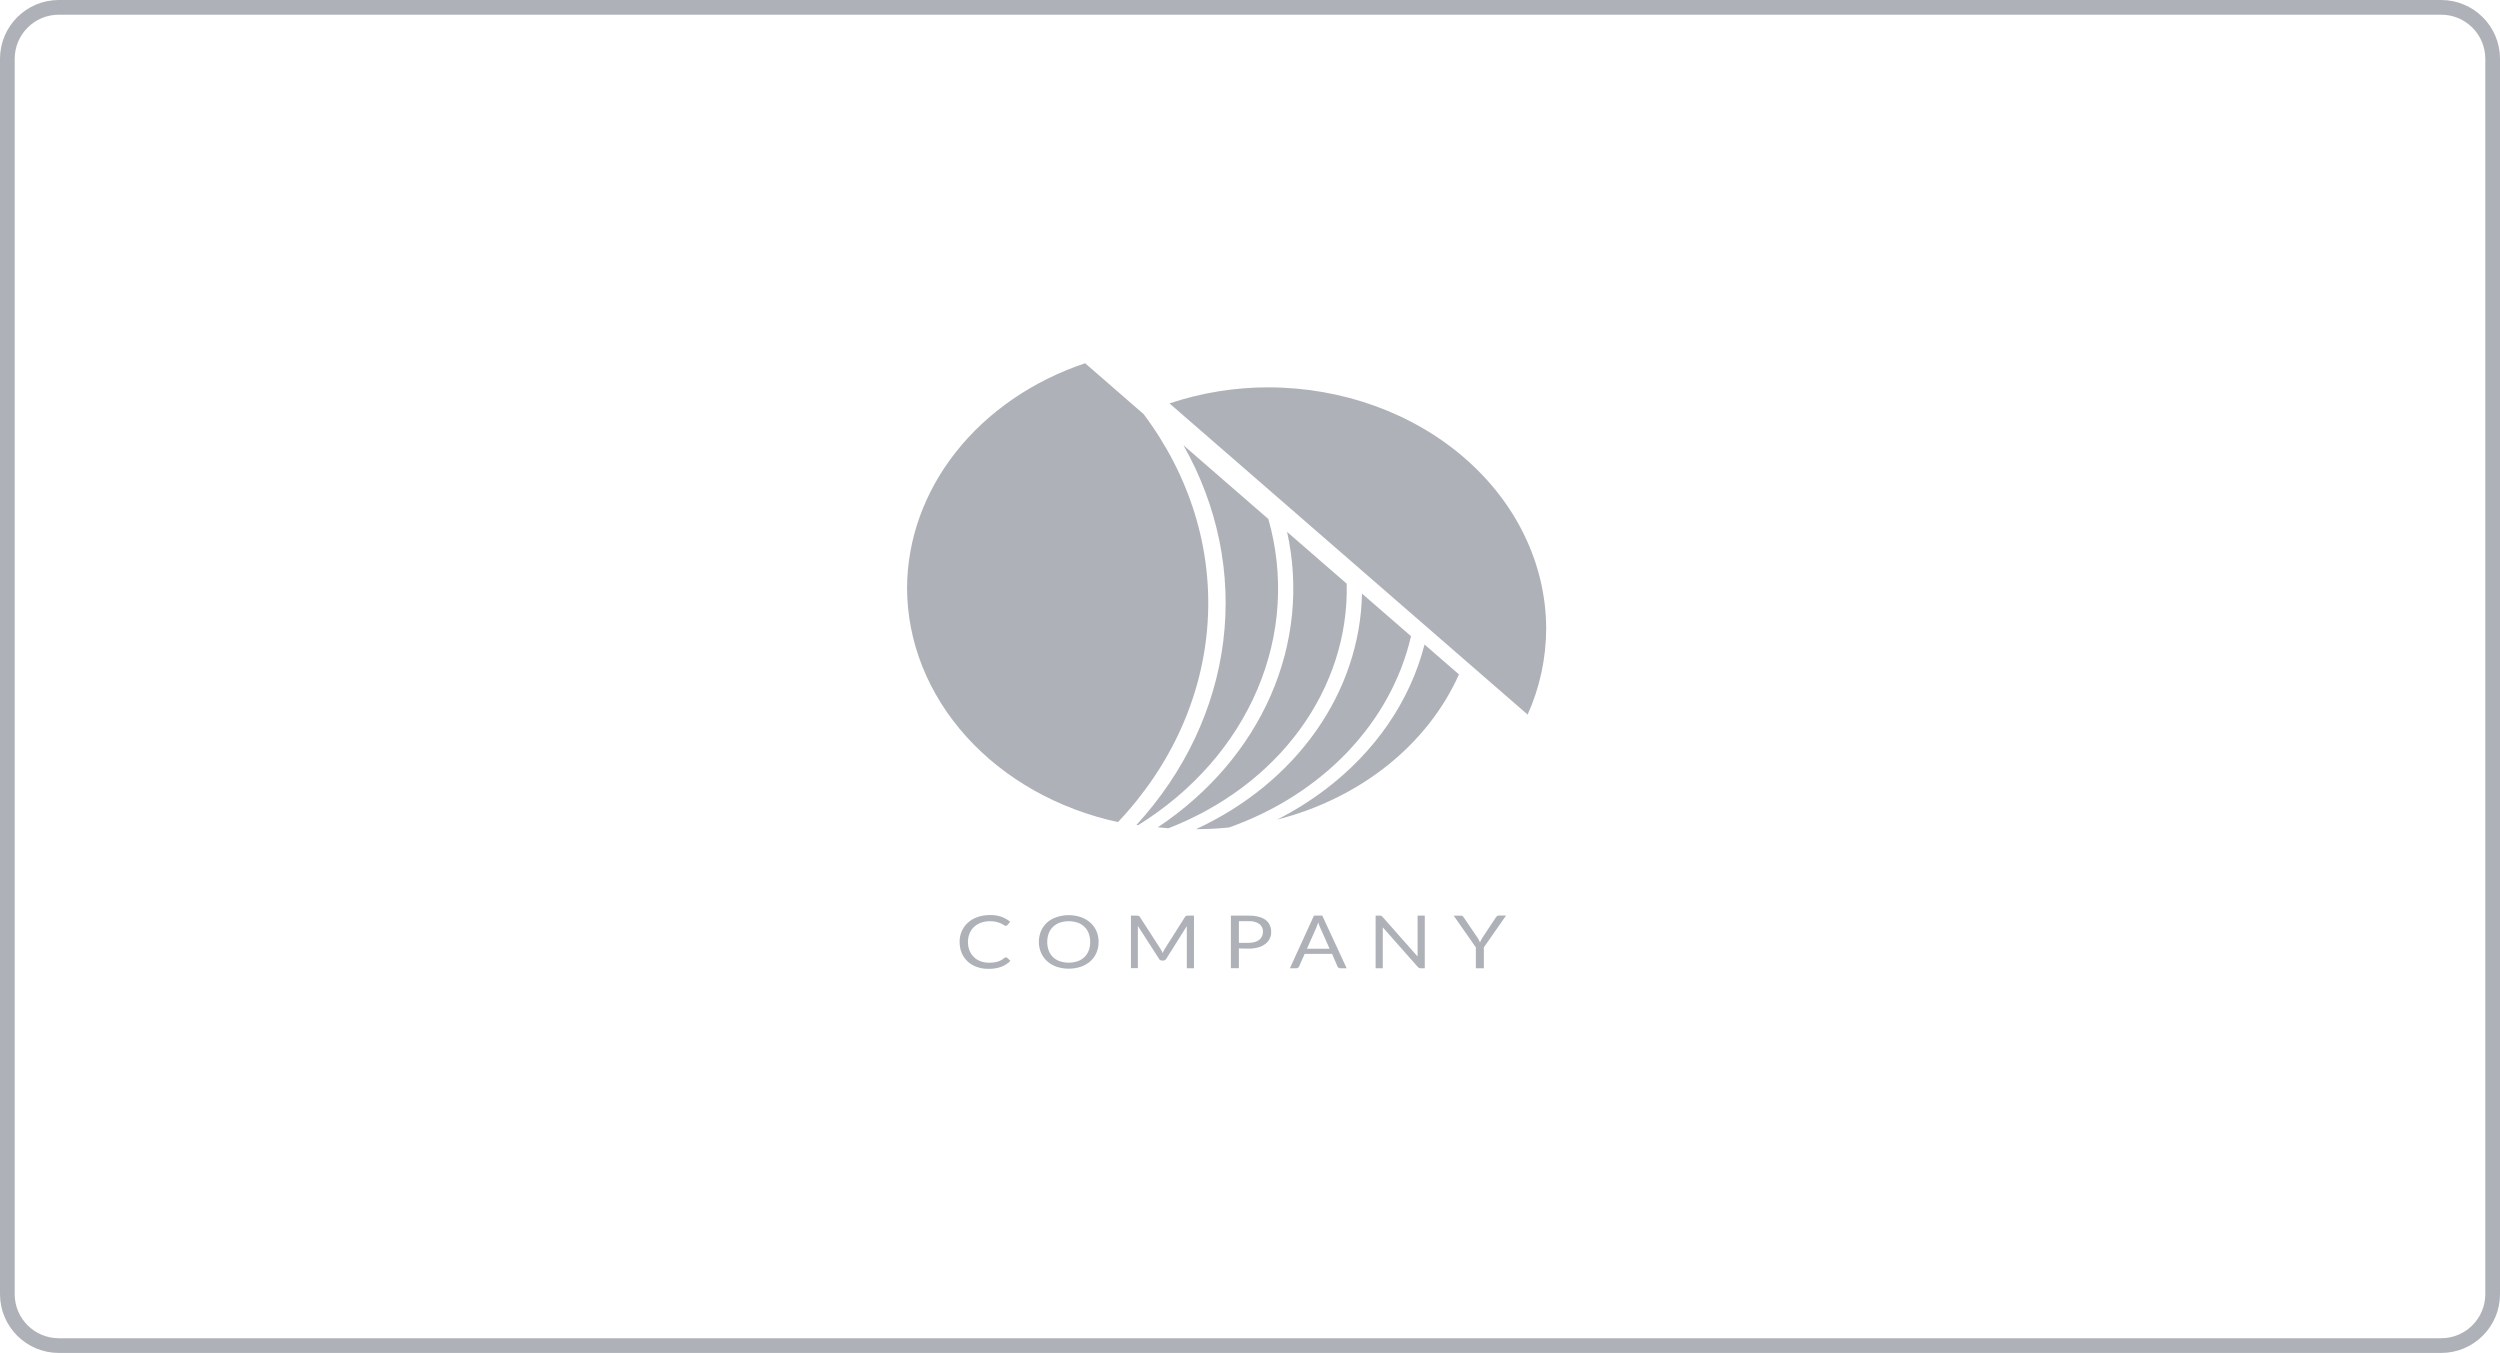
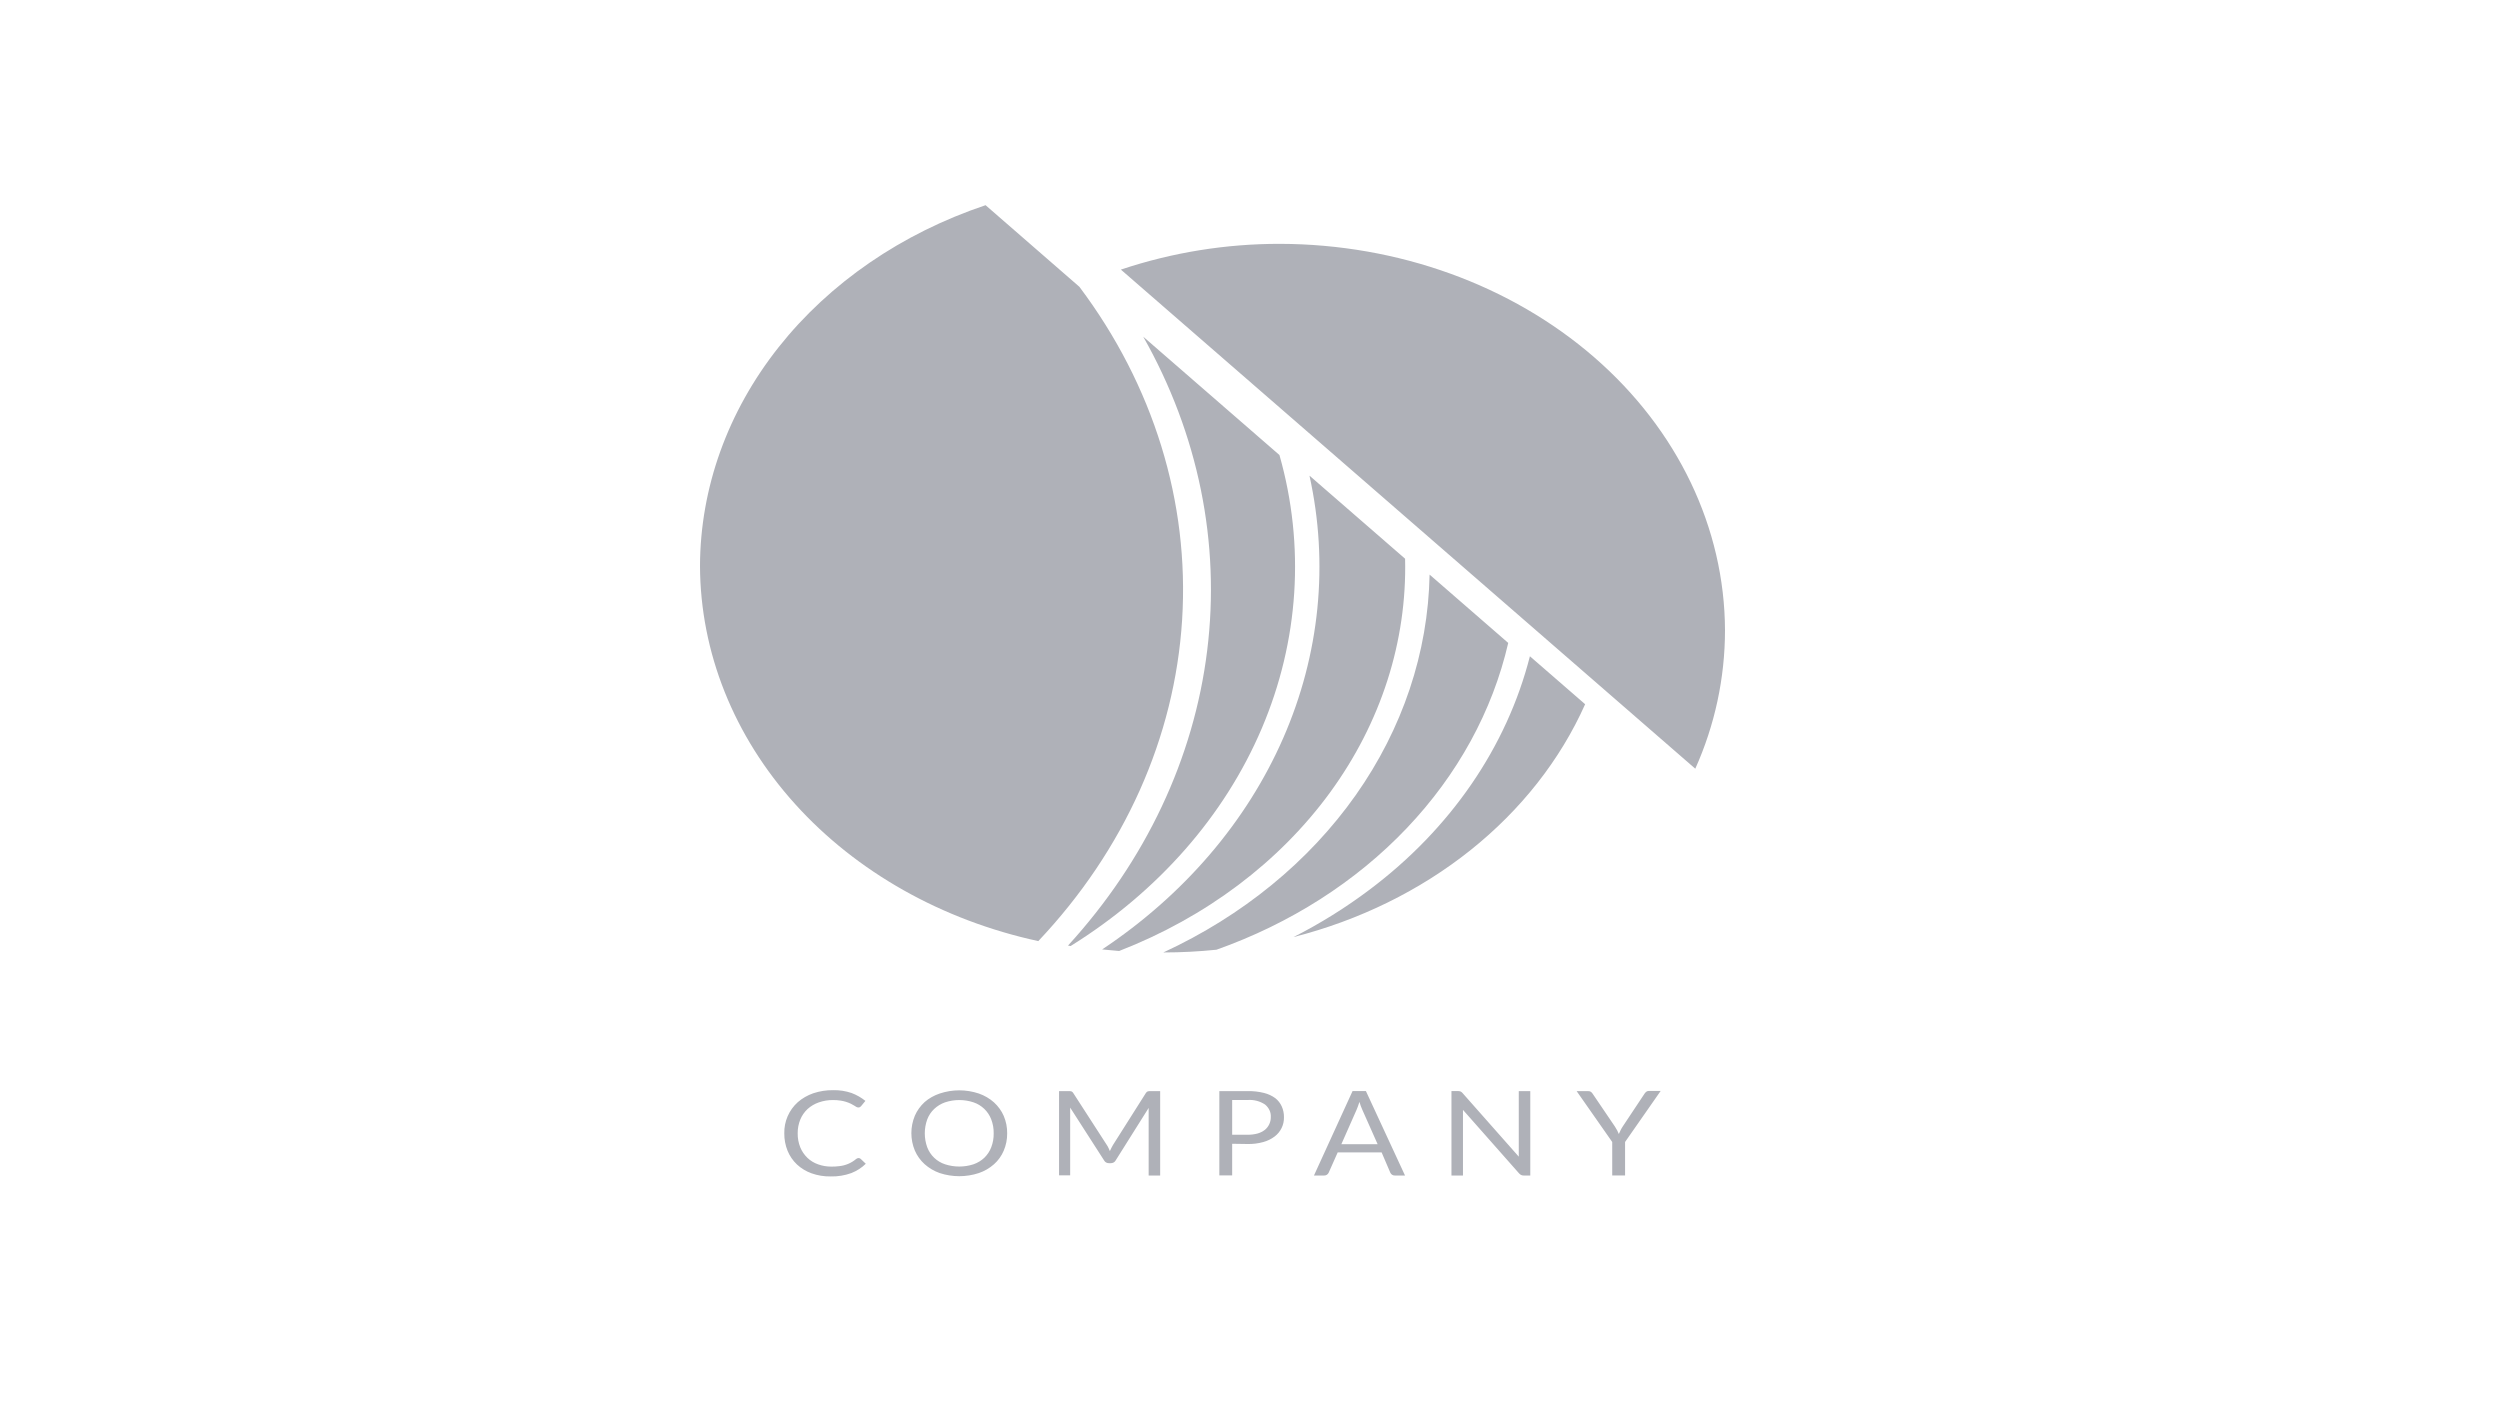
- <svg xmlns="http://www.w3.org/2000/svg" width="170" height="92" fill="none">
-   <rect x=".5" y=".5" width="169" height="91" rx="3.5" stroke="#AFB1B8" />
-   <path d="M68.406 65.101c.016 0 .032.004.046.01a.121.121 0 0 1 .039.024l.218.208c-.17.169-.379.304-.614.396a2.39 2.39 0 0 1-.87.142c-.28.005-.558-.04-.817-.133a1.794 1.794 0 0 1-.617-.374 1.674 1.674 0 0 1-.397-.578 1.926 1.926 0 0 1-.14-.742 1.724 1.724 0 0 1 .573-1.322c.186-.163.409-.291.654-.377.269-.09.555-.135.843-.132a2.27 2.27 0 0 1 .782.12c.216.082.415.195.587.335l-.183.222a.178.178 0 0 1-.047.04.125.125 0 0 1-.073.017.178.178 0 0 1-.08-.023l-.097-.06-.137-.076a1.548 1.548 0 0 0-.43-.132 1.891 1.891 0 0 0-.325-.024 1.76 1.76 0 0 0-.605.1 1.39 1.39 0 0 0-.475.28c-.136.128-.24.28-.308.445a1.5 1.5 0 0 0-.112.587 1.53 1.53 0 0 0 .112.597c.067.164.17.314.303.443.125.12.28.215.453.275.178.064.369.097.561.095.112.001.223-.005.333-.019a1.316 1.316 0 0 0 .72-.306.171.171 0 0 1 .103-.038ZM74.704 64.054a1.81 1.81 0 0 1-.147.737 1.594 1.594 0 0 1-.41.572 1.889 1.889 0 0 1-.645.375 2.655 2.655 0 0 1-1.658 0 1.91 1.91 0 0 1-.64-.376 1.678 1.678 0 0 1-.415-.578 1.922 1.922 0 0 1 0-1.476c.093-.216.234-.413.415-.58.182-.159.4-.282.64-.363a2.61 2.61 0 0 1 1.658 0c.242.085.461.213.643.376.18.165.32.36.412.571.101.238.151.489.147.742Zm-.572 0a1.566 1.566 0 0 0-.104-.593 1.22 1.22 0 0 0-.752-.722 1.918 1.918 0 0 0-1.205 0 1.295 1.295 0 0 0-.461.28 1.191 1.191 0 0 0-.295.443 1.737 1.737 0 0 0 0 1.184 1.209 1.209 0 0 0 .756.72c.388.127.816.127 1.205 0 .175-.061.332-.156.46-.277.131-.129.23-.28.292-.443.073-.19.108-.391.104-.592ZM79.001 64.675l.057.132c.022-.047.041-.09.063-.132a1.23 1.23 0 0 1 .071-.13l1.393-2.201c.028-.038.052-.062.08-.069a.373.373 0 0 1 .114-.012h.412v3.58h-.488V63.1a.938.938 0 0 1 0-.124L79.3 65.208a.203.203 0 0 1-.082.081.246.246 0 0 1-.12.03h-.079a.243.243 0 0 1-.12-.03.2.2 0 0 1-.081-.081l-1.443-2.246V65.835h-.471v-3.572h.411a.373.373 0 0 1 .115.012c.034.015.06.039.076.069l1.423 2.203a.76.76 0 0 1 .071.128ZM84.244 64.497v1.34H83.7v-3.574h1.216c.23-.004.458.023.679.078.176.044.34.12.48.223a.922.922 0 0 1 .272.35c.065.146.096.302.093.458a.993.993 0 0 1-.395.815c-.14.107-.305.188-.483.236a2.3 2.3 0 0 1-.657.083l-.66-.01Zm0-.384h.66c.143.002.286-.017.423-.054a.924.924 0 0 0 .305-.154.686.686 0 0 0 .25-.538.605.605 0 0 0-.054-.291.69.69 0 0 0-.19-.244 1.172 1.172 0 0 0-.734-.192h-.66v1.473ZM91.573 65.842h-.43a.205.205 0 0 1-.12-.033.222.222 0 0 1-.072-.083l-.37-.864h-1.863l-.384.864a.205.205 0 0 1-.19.116h-.432l1.636-3.58h.567l1.658 3.58Zm-2.7-1.329h1.538l-.648-1.457c-.05-.11-.09-.222-.123-.336l-.063.187c-.019.057-.04.11-.06.152l-.643 1.454ZM93.929 62.28c.032.015.06.037.081.063l2.386 2.699v-2.779h.488v3.58h-.272a.265.265 0 0 1-.112-.022.299.299 0 0 1-.088-.066l-2.382-2.696a.974.974 0 0 1 0 .123v2.66h-.488v-3.58h.289c.033 0 .067.006.098.017ZM100.903 64.419v1.421h-.545V64.42l-1.508-2.156h.488a.197.197 0 0 1 .117.03c.03.024.055.051.074.081l.943 1.391c.038.06.071.114.098.166.028.052.049.102.069.151l.07-.154c.027-.056.058-.11.093-.163l.93-1.4a.35.35 0 0 1 .071-.076.181.181 0 0 1 .117-.035h.493l-1.51 2.165ZM78.731 56.256c.238.026.478.047.72.066 3.679-1.43 6.791-3.77 8.948-6.728 2.156-2.958 3.261-6.403 3.177-9.904l-4.054-3.522c.824 3.727.438 7.58-1.114 11.128-1.553 3.548-4.21 6.65-7.677 8.96Z" fill="#AFB1B8" />
-   <path d="m77.284 56.092.109.02c3.704-2.303 6.528-5.517 8.106-9.228 1.579-3.711 1.84-7.749.75-11.59l-5.775-5.017c2.335 4.124 3.275 8.74 2.71 13.31-.564 4.57-2.61 8.906-5.9 12.505ZM96.868 43.827c-.981 3.846-3.364 7.315-6.794 9.892a21.629 21.629 0 0 1-3.229 2.013c2.794-.713 5.361-1.974 7.505-3.686s3.807-3.829 4.86-6.187l-2.342-2.032Z" fill="#AFB1B8" />
-   <path d="m95.949 43.26-3.334-2.897c-.064 3.303-1.145 6.531-3.13 9.348-1.986 2.818-4.804 5.122-8.16 6.673h.016c.748 0 1.495-.04 2.238-.116 3.137-1.113 5.909-2.883 8.067-5.153 2.159-2.27 3.637-4.968 4.303-7.855ZM77.766 28.16l-3.978-3.46c-3.556 1.194-6.614 3.293-8.775 6.022-2.16 2.73-3.322 5.962-3.333 9.274.013 3.66 1.431 7.212 4.03 10.093 2.597 2.88 6.227 4.927 10.314 5.814 3.648-3.862 5.784-8.634 6.098-13.623.313-4.99-1.213-9.935-4.356-14.12ZM105.14 42.727c-.014-4.342-2.006-8.503-5.54-11.574-3.534-3.07-8.324-4.801-13.322-4.813a21.18 21.18 0 0 0-6.753 1.091l24.355 21.162a14.358 14.358 0 0 0 1.26-5.866Z" fill="#AFB1B8" />
+ <svg xmlns="http://www.w3.org/2000/svg" width="106" height="60" fill="none">
+   <path d="M36.406 49.101c.016 0 .032.004.046.01a.121.121 0 0 1 .039.024l.218.208c-.17.169-.379.304-.614.396a2.39 2.39 0 0 1-.87.142c-.28.005-.558-.04-.817-.133a1.794 1.794 0 0 1-.617-.374 1.674 1.674 0 0 1-.397-.578 1.926 1.926 0 0 1-.14-.742 1.724 1.724 0 0 1 .573-1.322c.186-.163.409-.291.654-.377.269-.09.555-.135.843-.132a2.27 2.27 0 0 1 .782.12c.216.082.414.195.587.335l-.183.222a.178.178 0 0 1-.046.04.125.125 0 0 1-.074.017.178.178 0 0 1-.08-.023l-.097-.06-.137-.076a1.548 1.548 0 0 0-.43-.132 1.891 1.891 0 0 0-.325-.024 1.76 1.76 0 0 0-.605.1 1.39 1.39 0 0 0-.475.28c-.136.128-.24.28-.308.445a1.5 1.5 0 0 0-.111.587 1.53 1.53 0 0 0 .111.597c.067.164.17.314.303.443.125.12.28.215.453.275.178.064.368.096.561.095.111.001.223-.005.333-.019a1.316 1.316 0 0 0 .72-.306.171.171 0 0 1 .103-.038ZM42.704 48.054a1.81 1.81 0 0 1-.147.737 1.594 1.594 0 0 1-.41.572 1.889 1.889 0 0 1-.645.375 2.655 2.655 0 0 1-1.658 0 1.91 1.91 0 0 1-.64-.377 1.678 1.678 0 0 1-.415-.578 1.922 1.922 0 0 1 0-1.475c.093-.216.234-.413.415-.58.182-.159.4-.282.64-.363a2.61 2.61 0 0 1 1.658 0c.242.085.461.213.643.376.18.165.32.36.412.571.101.238.151.489.147.742Zm-.572 0a1.566 1.566 0 0 0-.104-.593 1.22 1.22 0 0 0-.752-.722 1.918 1.918 0 0 0-1.205 0 1.295 1.295 0 0 0-.461.28 1.191 1.191 0 0 0-.295.443 1.737 1.737 0 0 0 0 1.184 1.209 1.209 0 0 0 .756.72c.388.127.816.127 1.205 0 .175-.061.332-.156.46-.277.131-.129.23-.28.292-.443.073-.19.108-.391.104-.592ZM47.001 48.675l.058.132c.021-.047.04-.09.062-.132a1.23 1.23 0 0 1 .071-.13l1.393-2.201c.028-.038.052-.062.08-.069a.373.373 0 0 1 .114-.012h.412v3.58h-.488V47.1a.938.938 0 0 1 0-.124L47.3 49.208a.203.203 0 0 1-.082.081.246.246 0 0 1-.12.03h-.079a.243.243 0 0 1-.12-.03.2.2 0 0 1-.081-.081l-1.443-2.246V49.835h-.471v-3.572h.411a.373.373 0 0 1 .115.012c.034.015.06.039.076.069l1.423 2.203a.76.76 0 0 1 .071.128ZM52.244 48.497v1.34H51.7v-3.574h1.216c.23-.004.458.023.679.078.176.044.34.12.48.223a.922.922 0 0 1 .272.35c.065.146.096.302.093.458a.993.993 0 0 1-.395.815c-.14.107-.305.188-.483.236a2.3 2.3 0 0 1-.657.083l-.66-.01Zm0-.384h.66c.143.002.286-.017.423-.054a.924.924 0 0 0 .305-.154.686.686 0 0 0 .25-.538.605.605 0 0 0-.054-.291.69.69 0 0 0-.19-.244 1.172 1.172 0 0 0-.734-.192h-.66v1.473ZM59.573 49.842h-.43a.205.205 0 0 1-.12-.033.222.222 0 0 1-.072-.083l-.37-.864h-1.863l-.384.864a.205.205 0 0 1-.19.116h-.432l1.636-3.58h.567l1.658 3.58Zm-2.7-1.329h1.538l-.648-1.457c-.05-.11-.09-.222-.123-.336l-.063.187c-.019.057-.04.11-.06.152l-.643 1.454ZM61.929 46.28c.032.015.06.037.081.063l2.386 2.699v-2.779h.488v3.58h-.272a.265.265 0 0 1-.112-.022.299.299 0 0 1-.088-.066l-2.382-2.696a.974.974 0 0 1 0 .123v2.66h-.488v-3.58h.289c.033 0 .067.006.098.017ZM68.903 48.419v1.421h-.545V48.42l-1.508-2.156h.488a.197.197 0 0 1 .117.03c.03.024.055.051.074.081l.943 1.391c.038.06.071.114.098.166.028.052.05.102.069.151l.07-.154c.027-.056.058-.11.093-.163l.93-1.4a.376.376 0 0 1 .07-.076.182.182 0 0 1 .118-.035h.493l-1.51 2.165ZM46.731 40.256c.237.026.477.047.72.066 3.679-1.43 6.791-3.77 8.948-6.728 2.156-2.958 3.261-6.403 3.177-9.904l-4.054-3.522c.824 3.727.438 7.58-1.114 11.128-1.553 3.548-4.21 6.65-7.677 8.96Z" fill="#AFB1B8" />
+   <path d="m45.284 40.092.109.02c3.704-2.303 6.527-5.517 8.106-9.228 1.579-3.711 1.84-7.749.75-11.59l-5.775-5.017c2.335 4.124 3.276 8.74 2.71 13.31-.564 4.57-2.61 8.906-5.9 12.505ZM64.868 27.826c-.981 3.847-3.364 7.316-6.794 9.893a21.629 21.629 0 0 1-3.229 2.013c2.794-.713 5.361-1.974 7.505-3.686s3.807-3.829 4.86-6.187l-2.342-2.033Z" fill="#AFB1B8" />
+   <path d="m63.949 27.26-3.334-2.897c-.064 3.303-1.145 6.531-3.13 9.348-1.986 2.818-4.804 5.122-8.16 6.673h.016c.748 0 1.495-.04 2.238-.116 3.137-1.113 5.909-2.883 8.067-5.153 2.159-2.27 3.637-4.968 4.303-7.855ZM45.766 12.16 41.788 8.7c-3.556 1.194-6.614 3.293-8.775 6.022-2.16 2.73-3.322 5.961-3.333 9.274.013 3.66 1.431 7.212 4.03 10.093 2.597 2.88 6.227 4.927 10.314 5.814 3.648-3.862 5.785-8.634 6.098-13.623.313-4.99-1.213-9.935-4.356-14.12ZM73.14 26.727c-.014-4.342-2.006-8.503-5.54-11.574-3.534-3.07-8.324-4.801-13.322-4.814a21.18 21.18 0 0 0-6.753 1.092L71.88 32.593a14.352 14.352 0 0 0 1.26-5.866Z" fill="#AFB1B8" />
</svg>
